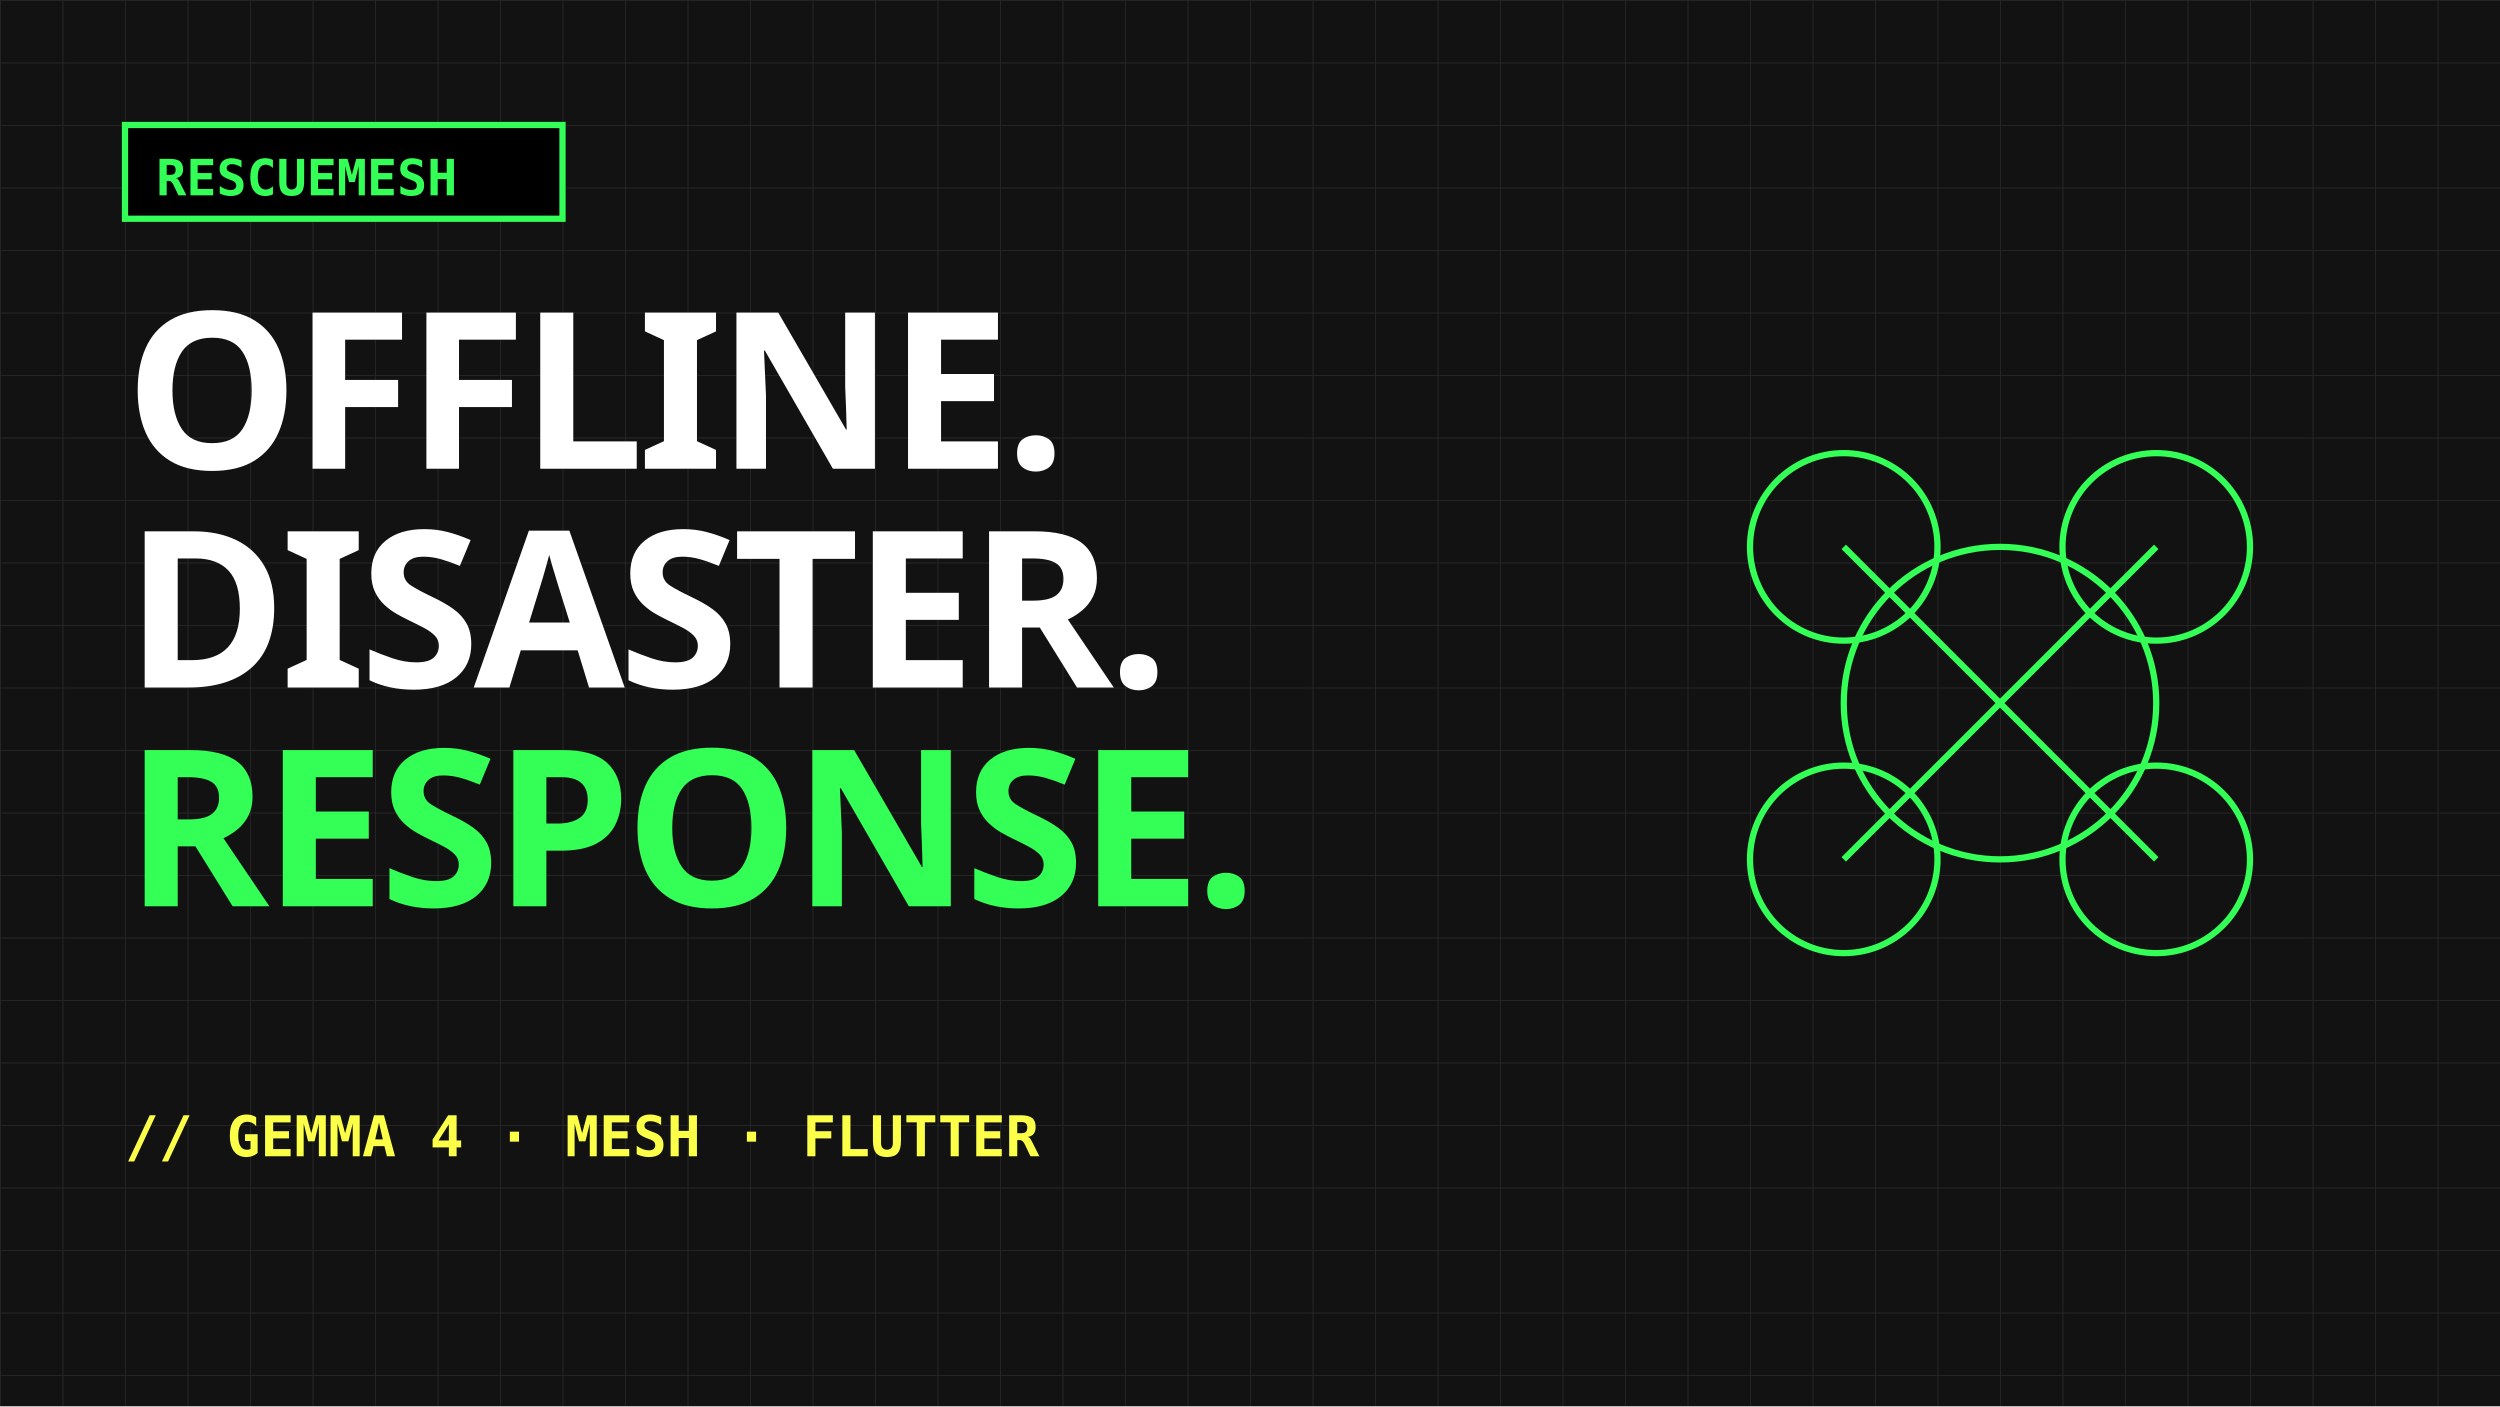
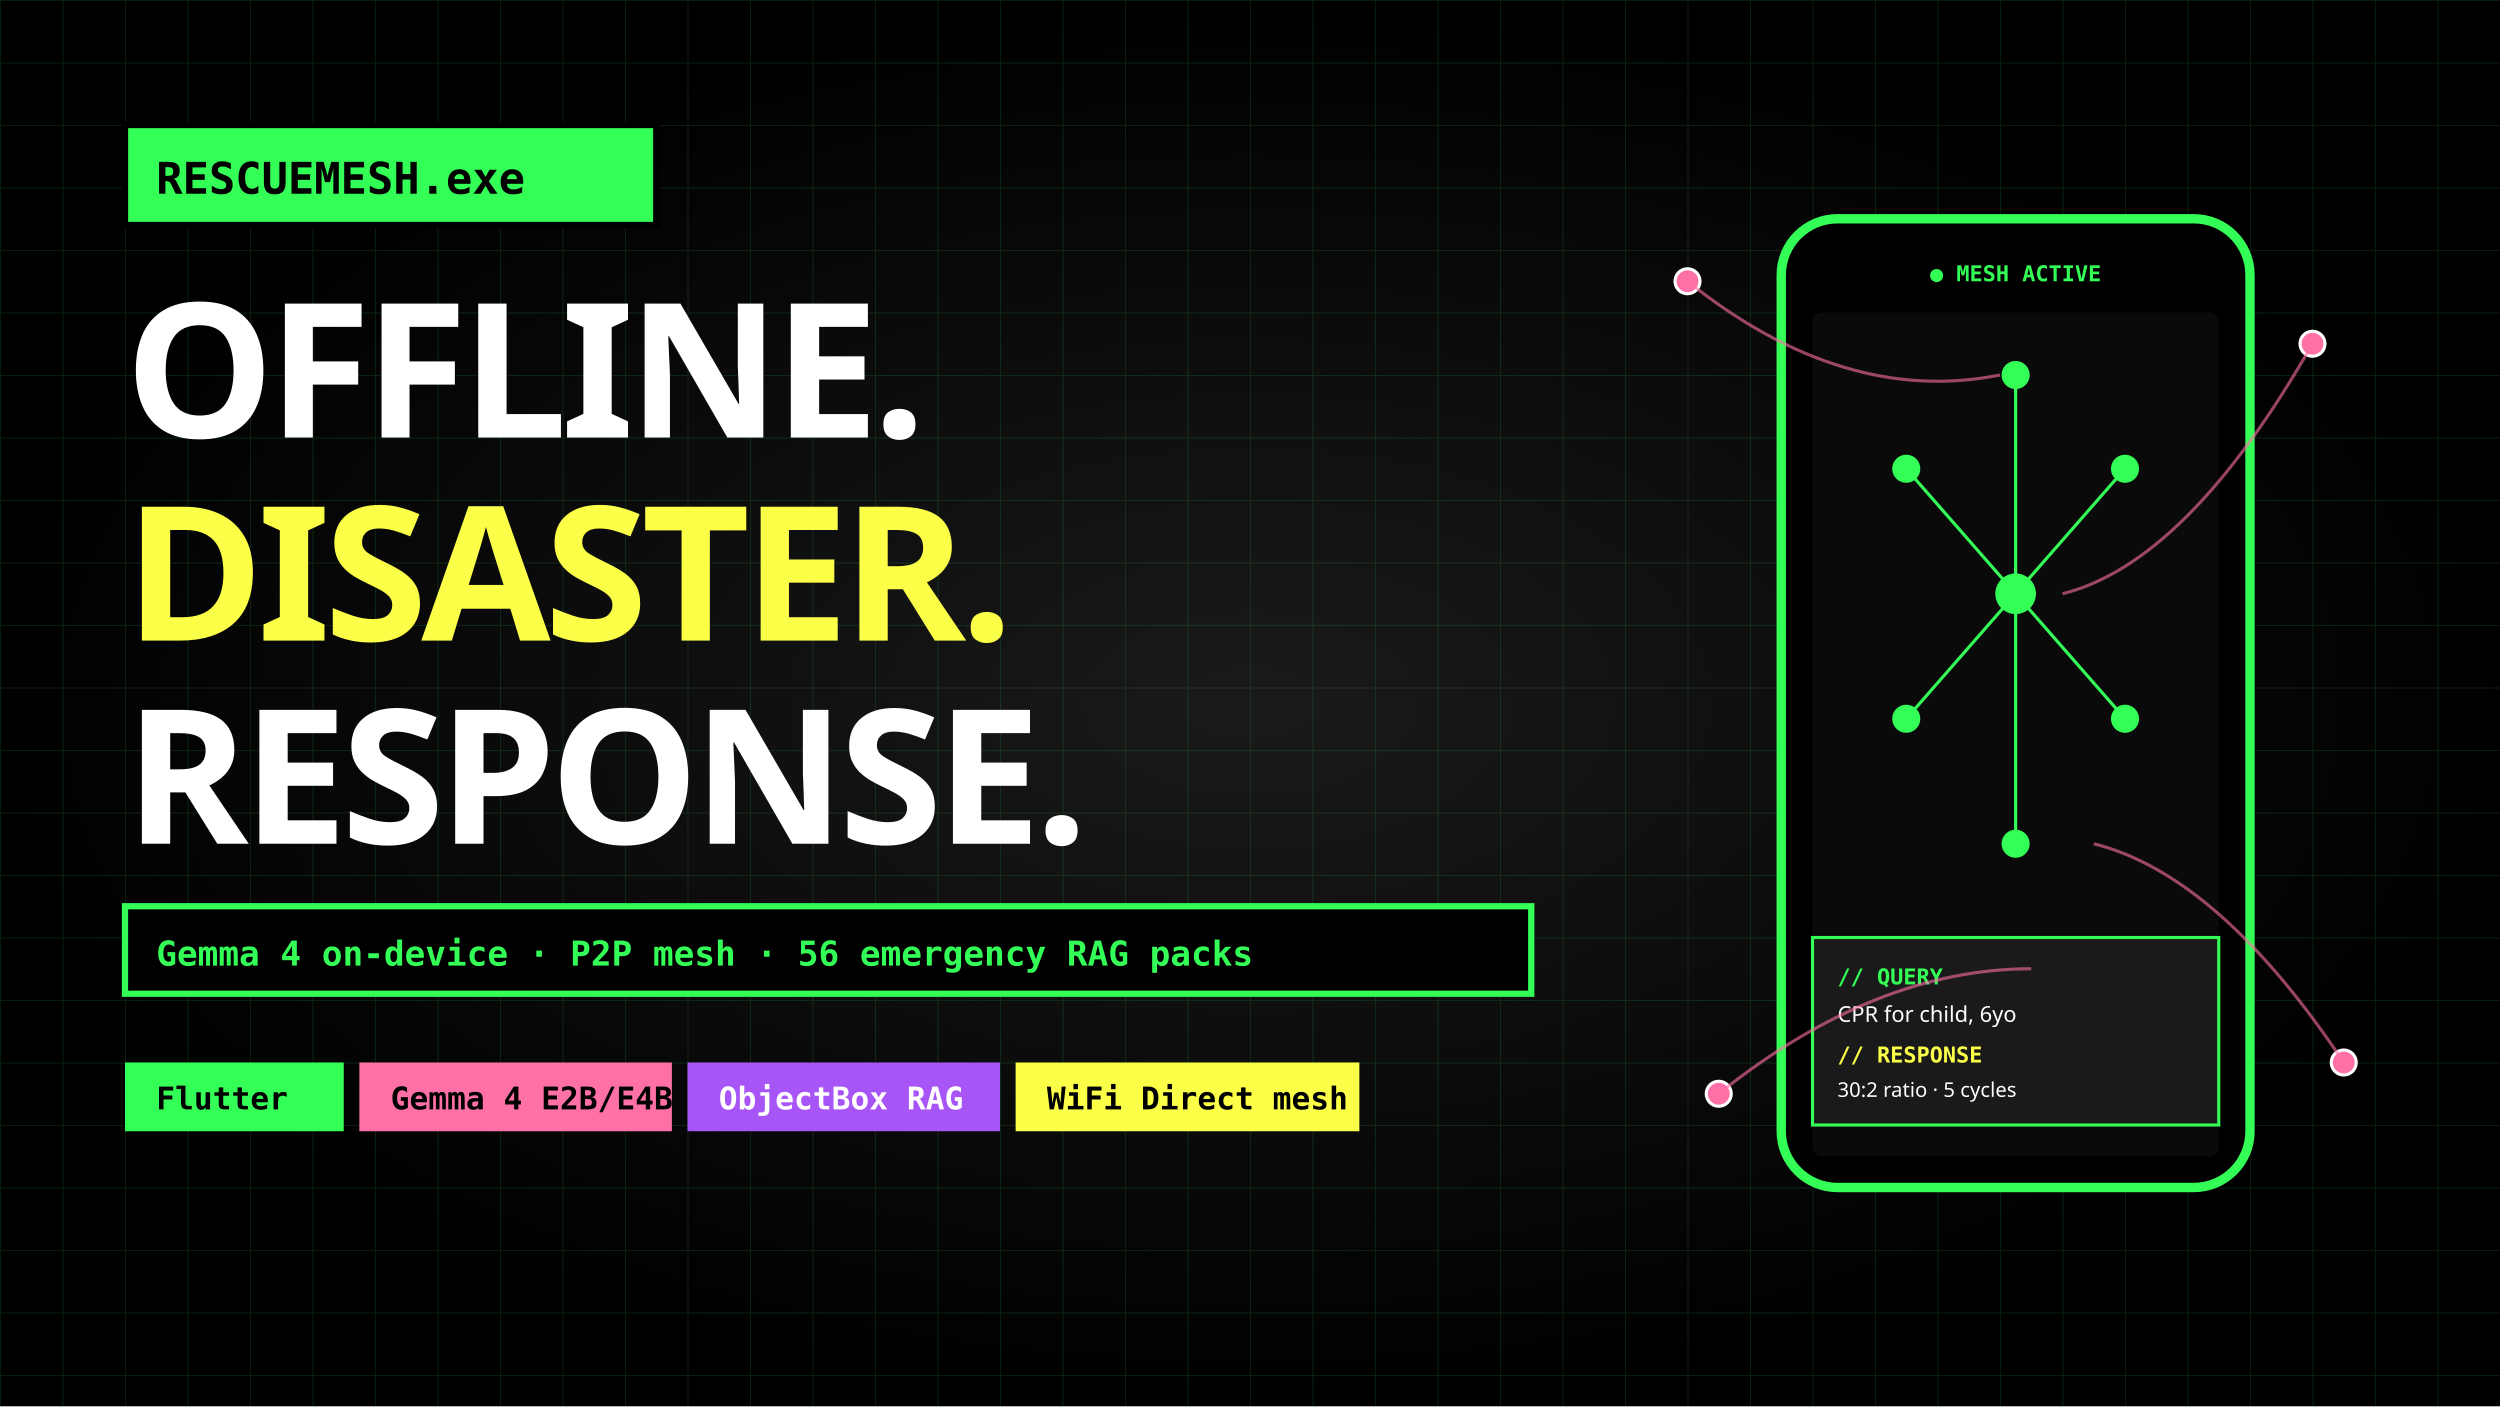
<svg xmlns="http://www.w3.org/2000/svg" viewBox="0 0 1600 900" width="1600" height="900">
  <defs>
    <pattern id="grid2" width="40" height="40" patternUnits="userSpaceOnUse">
-       <path d="M 40 0 L 0 0 0 40" fill="none" stroke="#fff" stroke-width="1" opacity="0.1" />
+       <path d="M 40 0 L 0 0 0 40" fill="none" stroke="#33FF57" stroke-width="1" opacity="0.15" />
    </pattern>
+     <radialGradient id="bg2" cx="50%" cy="50%">
+       <stop offset="0%" stop-color="#1a1a1a" />
+       <stop offset="100%" stop-color="#000" />
+     </radialGradient>
  </defs>
-   <rect width="1600" height="900" fill="#121212" />
+   <rect width="1600" height="900" fill="url(#bg2)" />
  <rect width="1600" height="900" fill="url(#grid2)" />
-   <g font-family="'Space Grotesk','Arial Black',sans-serif" font-weight="900" fill="#33FF57">
-     <rect x="80" y="80" width="280" height="60" fill="#000" stroke="#33FF57" stroke-width="4" />
-     <text x="100" y="125" font-size="32" font-family="'JetBrains Mono',monospace">RESCUEMESH</text>
-     <text x="80" y="300" font-size="140" letter-spacing="-4" fill="#fff">OFFLINE.</text>
-     <text x="80" y="440" font-size="140" letter-spacing="-4" fill="#fff">DISASTER.</text>
-     <text x="80" y="580" font-size="140" letter-spacing="-4">RESPONSE.</text>
-     <text x="80" y="740" font-size="36" fill="#FBFF48" font-family="'JetBrains Mono',monospace">// GEMMA 4 · MESH · FLUTTER</text>
+   <g transform="translate(80,80)">
+     <rect width="340" height="64" fill="#33FF57" stroke="#000" stroke-width="4" />
+     <text x="20" y="44" font-family="'JetBrains Mono',monospace" font-size="28" font-weight="700" fill="#000">RESCUEMESH.exe</text>
  </g>
-   <g stroke="#33FF57" stroke-width="4" fill="none">
-     <circle cx="1280" cy="450" r="100" />
-     <circle cx="1180" cy="350" r="60" />
-     <circle cx="1380" cy="350" r="60" />
-     <circle cx="1180" cy="550" r="60" />
-     <circle cx="1380" cy="550" r="60" />
-     <line x1="1280" y1="450" x2="1180" y2="350" />
-     <line x1="1280" y1="450" x2="1380" y2="350" />
-     <line x1="1280" y1="450" x2="1180" y2="550" />
-     <line x1="1280" y1="450" x2="1380" y2="550" />
+   <g font-family="'Space Grotesk','Arial Black',sans-serif" font-weight="900">
+     <text x="80" y="280" font-size="120" letter-spacing="-4" fill="#fff">OFFLINE.</text>
+     <text x="80" y="410" font-size="120" letter-spacing="-4" fill="#FBFF48">DISASTER.</text>
+     <text x="80" y="540" font-size="120" letter-spacing="-4" fill="#fff">RESPONSE.</text>
+   </g>
+   <g transform="translate(80,580)">
+     <rect width="900" height="56" fill="#000" stroke="#33FF57" stroke-width="4" />
+     <text x="20" y="38" font-family="'JetBrains Mono',monospace" font-size="22" font-weight="700" fill="#33FF57">
+       Gemma 4 on-device · P2P mesh · 56 emergency RAG packs
+     </text>
+   </g>
+   <g transform="translate(80,680)" font-family="'JetBrains Mono',monospace" font-size="20" font-weight="700">
+     <g>
+       <rect width="140" height="44" fill="#33FF57" />
+       <text x="20" y="30" fill="#000">Flutter</text>
+     </g>
+     <g transform="translate(150,0)">
+       <rect width="200" height="44" fill="#FF70A6" />
+       <text x="20" y="30" fill="#000">Gemma 4 E2B/E4B</text>
+     </g>
+     <g transform="translate(360,0)">
+       <rect width="200" height="44" fill="#A855F7" />
+       <text x="20" y="30" fill="#fff">ObjectBox RAG</text>
+     </g>
+     <g transform="translate(570,0)">
+       <rect width="220" height="44" fill="#FBFF48" />
+       <text x="20" y="30" fill="#000">WiFi Direct mesh</text>
+     </g>
+   </g>
+   <g transform="translate(1140,140)">
+     <rect x="0" y="0" width="300" height="620" rx="36" fill="#000" stroke="#33FF57" stroke-width="6" />
+     <rect x="20" y="60" width="260" height="540" rx="6" fill="#0a0a0a" />
+     <text x="150" y="40" text-anchor="middle" font-family="'JetBrains Mono',monospace" font-size="14" font-weight="700" fill="#33FF57">● MESH ACTIVE</text>
+     <g stroke="#33FF57" stroke-width="2" fill="#33FF57">
+       <line x1="150" y1="240" x2="80" y2="160" />
+       <line x1="150" y1="240" x2="220" y2="160" />
+       <line x1="150" y1="240" x2="80" y2="320" />
+       <line x1="150" y1="240" x2="220" y2="320" />
+       <line x1="150" y1="240" x2="150" y2="100" />
+       <line x1="150" y1="240" x2="150" y2="400" />
+       <circle cx="150" cy="240" r="12" />
+       <circle cx="80" cy="160" r="8" />
+       <circle cx="220" cy="160" r="8" />
+       <circle cx="80" cy="320" r="8" />
+       <circle cx="220" cy="320" r="8" />
+       <circle cx="150" cy="100" r="8" />
+       <circle cx="150" cy="400" r="8" />
+     </g>
+     <rect x="20" y="460" width="260" height="120" fill="#1a1a1a" stroke="#33FF57" stroke-width="2" />
+     <text x="36" y="490" font-family="'JetBrains Mono',monospace" font-size="14" font-weight="700" fill="#33FF57">// QUERY</text>
+     <text x="36" y="514" font-family="sans-serif" font-size="14" fill="#fff">CPR for child, 6yo</text>
+     <text x="36" y="540" font-family="'JetBrains Mono',monospace" font-size="14" font-weight="700" fill="#FBFF48">// RESPONSE</text>
+     <text x="36" y="562" font-family="sans-serif" font-size="13" fill="#fff">30:2 ratio · 5 cycles</text>
+   </g>
+   <g fill="#FF70A6" stroke="#fff" stroke-width="2">
+     <circle cx="1080" cy="180" r="8" />
+     <circle cx="1480" cy="220" r="8" />
+     <circle cx="1100" cy="700" r="8" />
+     <circle cx="1500" cy="680" r="8" />
+   </g>
+   <g stroke="#FF70A6" stroke-width="2" fill="none" opacity="0.6">
+     <path d="M 1080 180 Q 1180 260 1280 240" />
+     <path d="M 1480 220 Q 1400 360 1320 380" />
+     <path d="M 1100 700 Q 1200 620 1300 620" />
+     <path d="M 1500 680 Q 1420 560 1340 540" />
  </g>
</svg>
